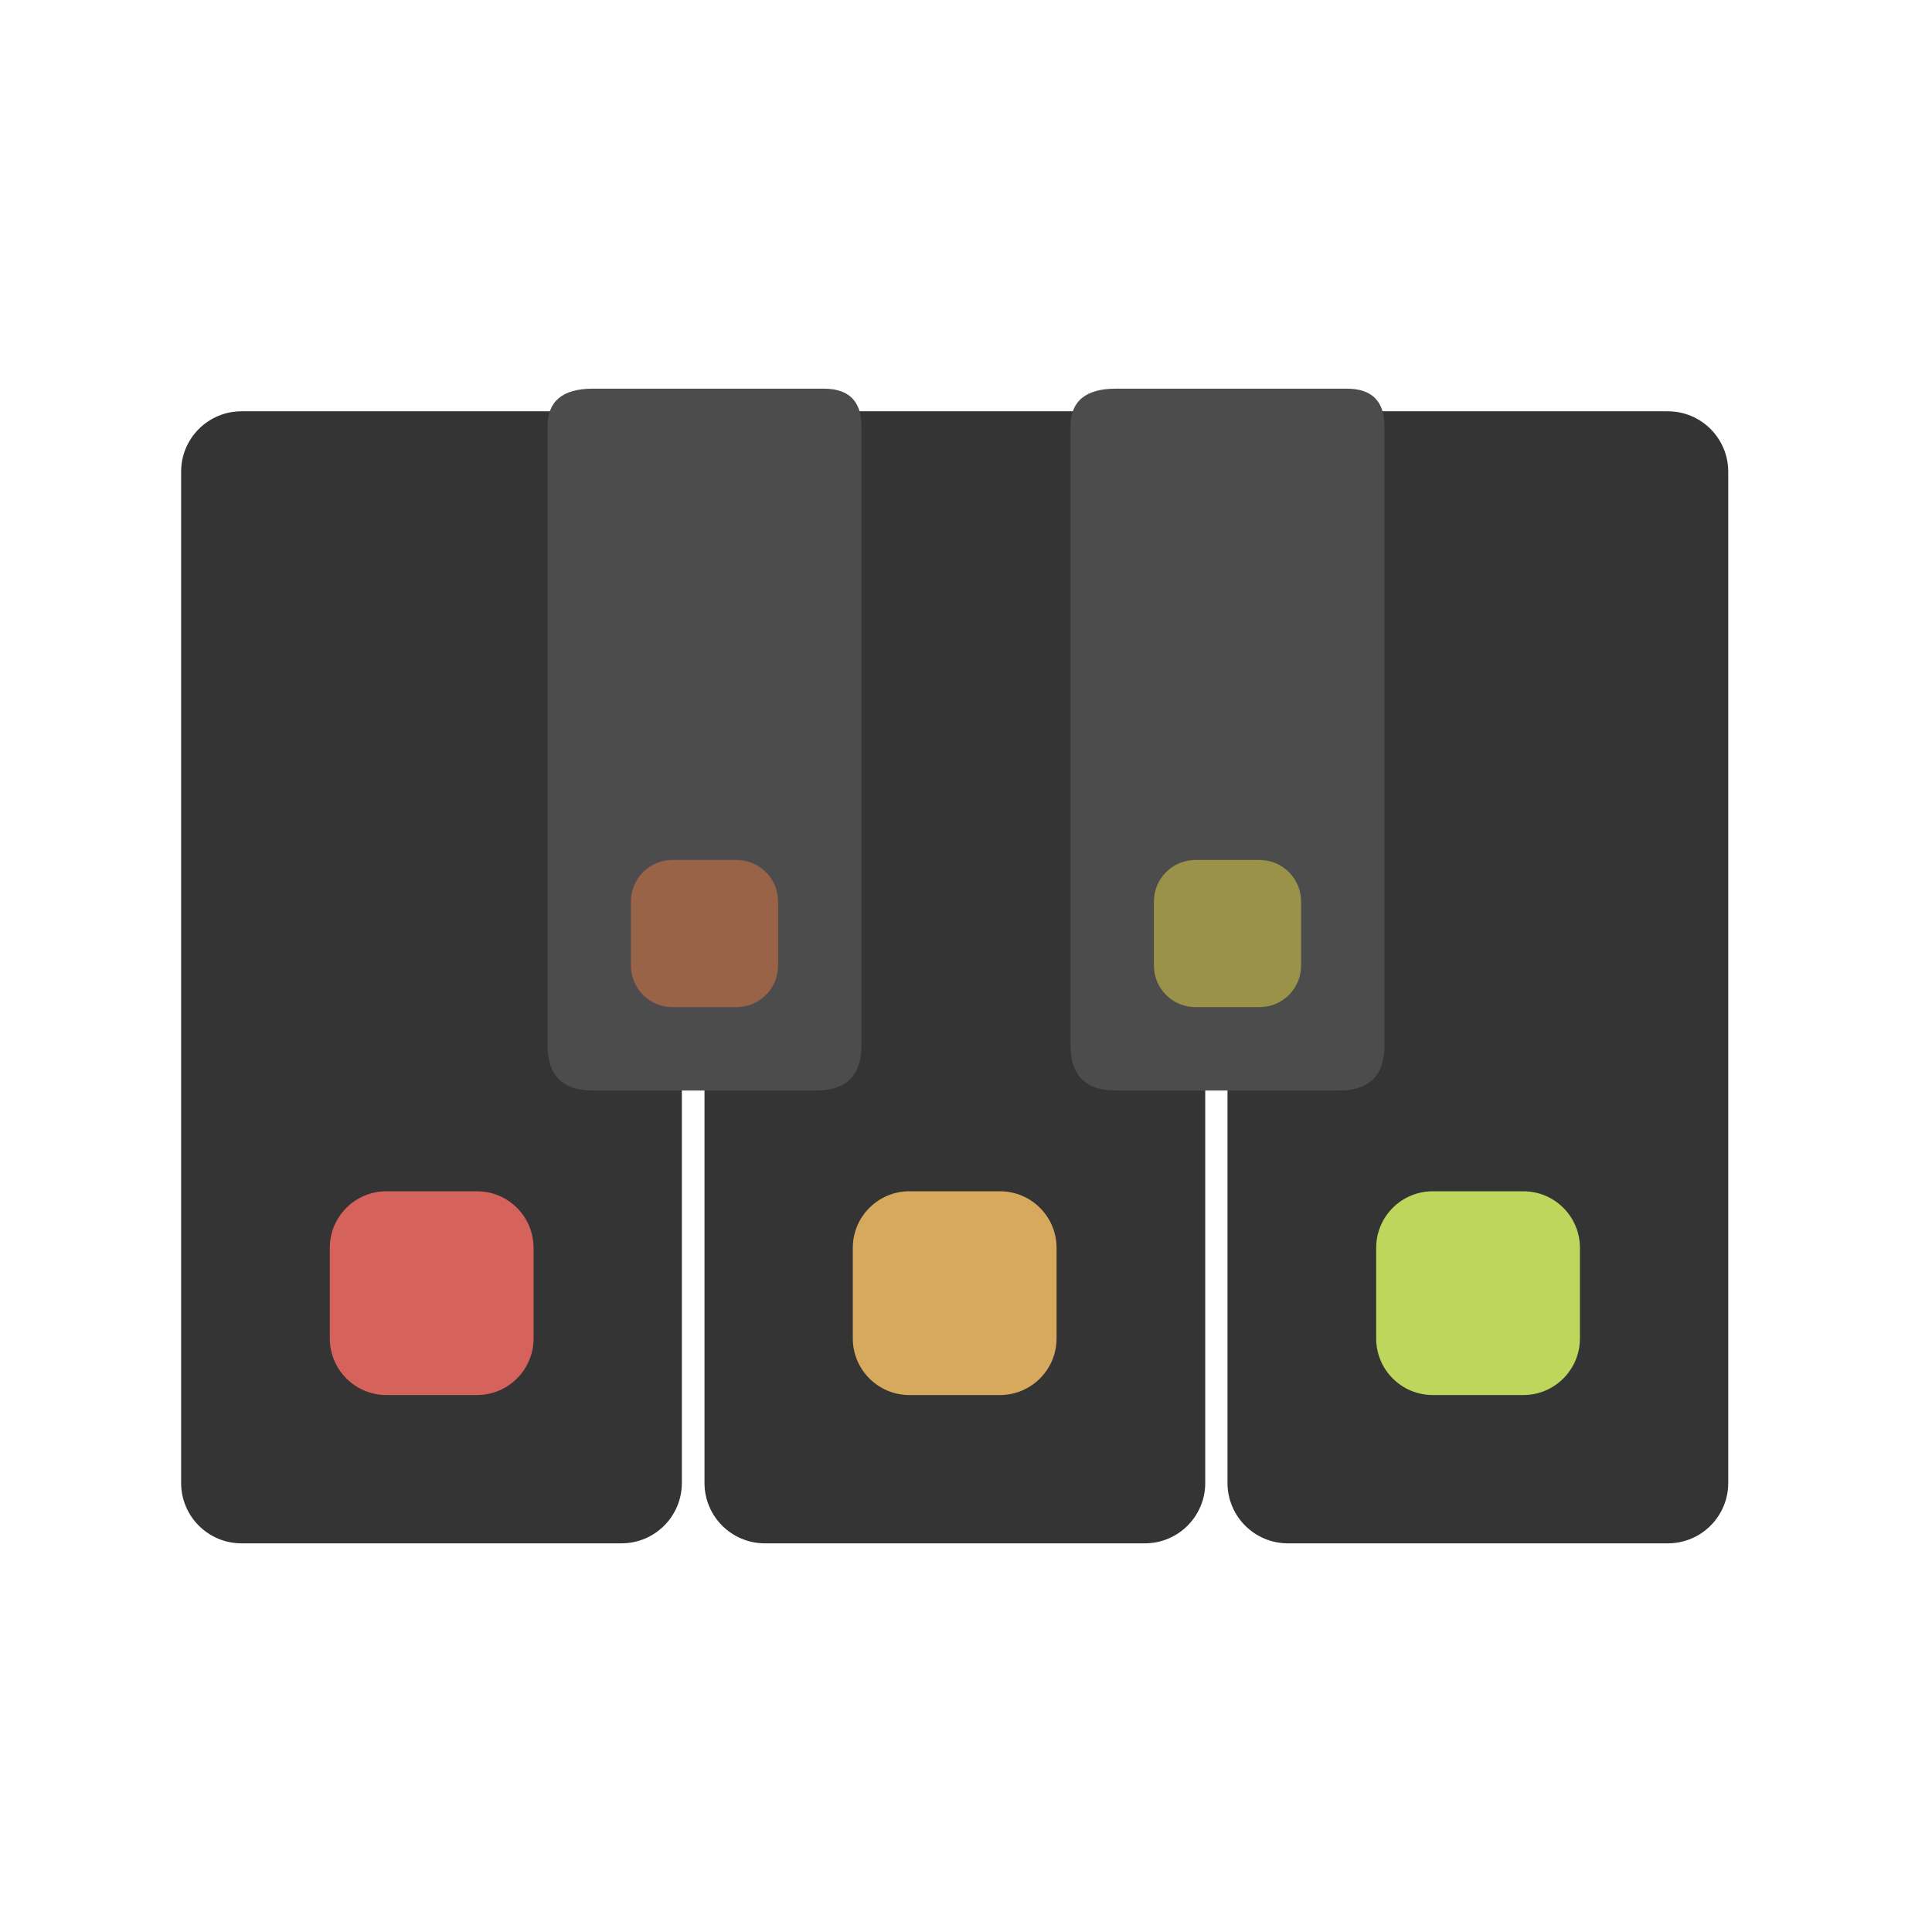
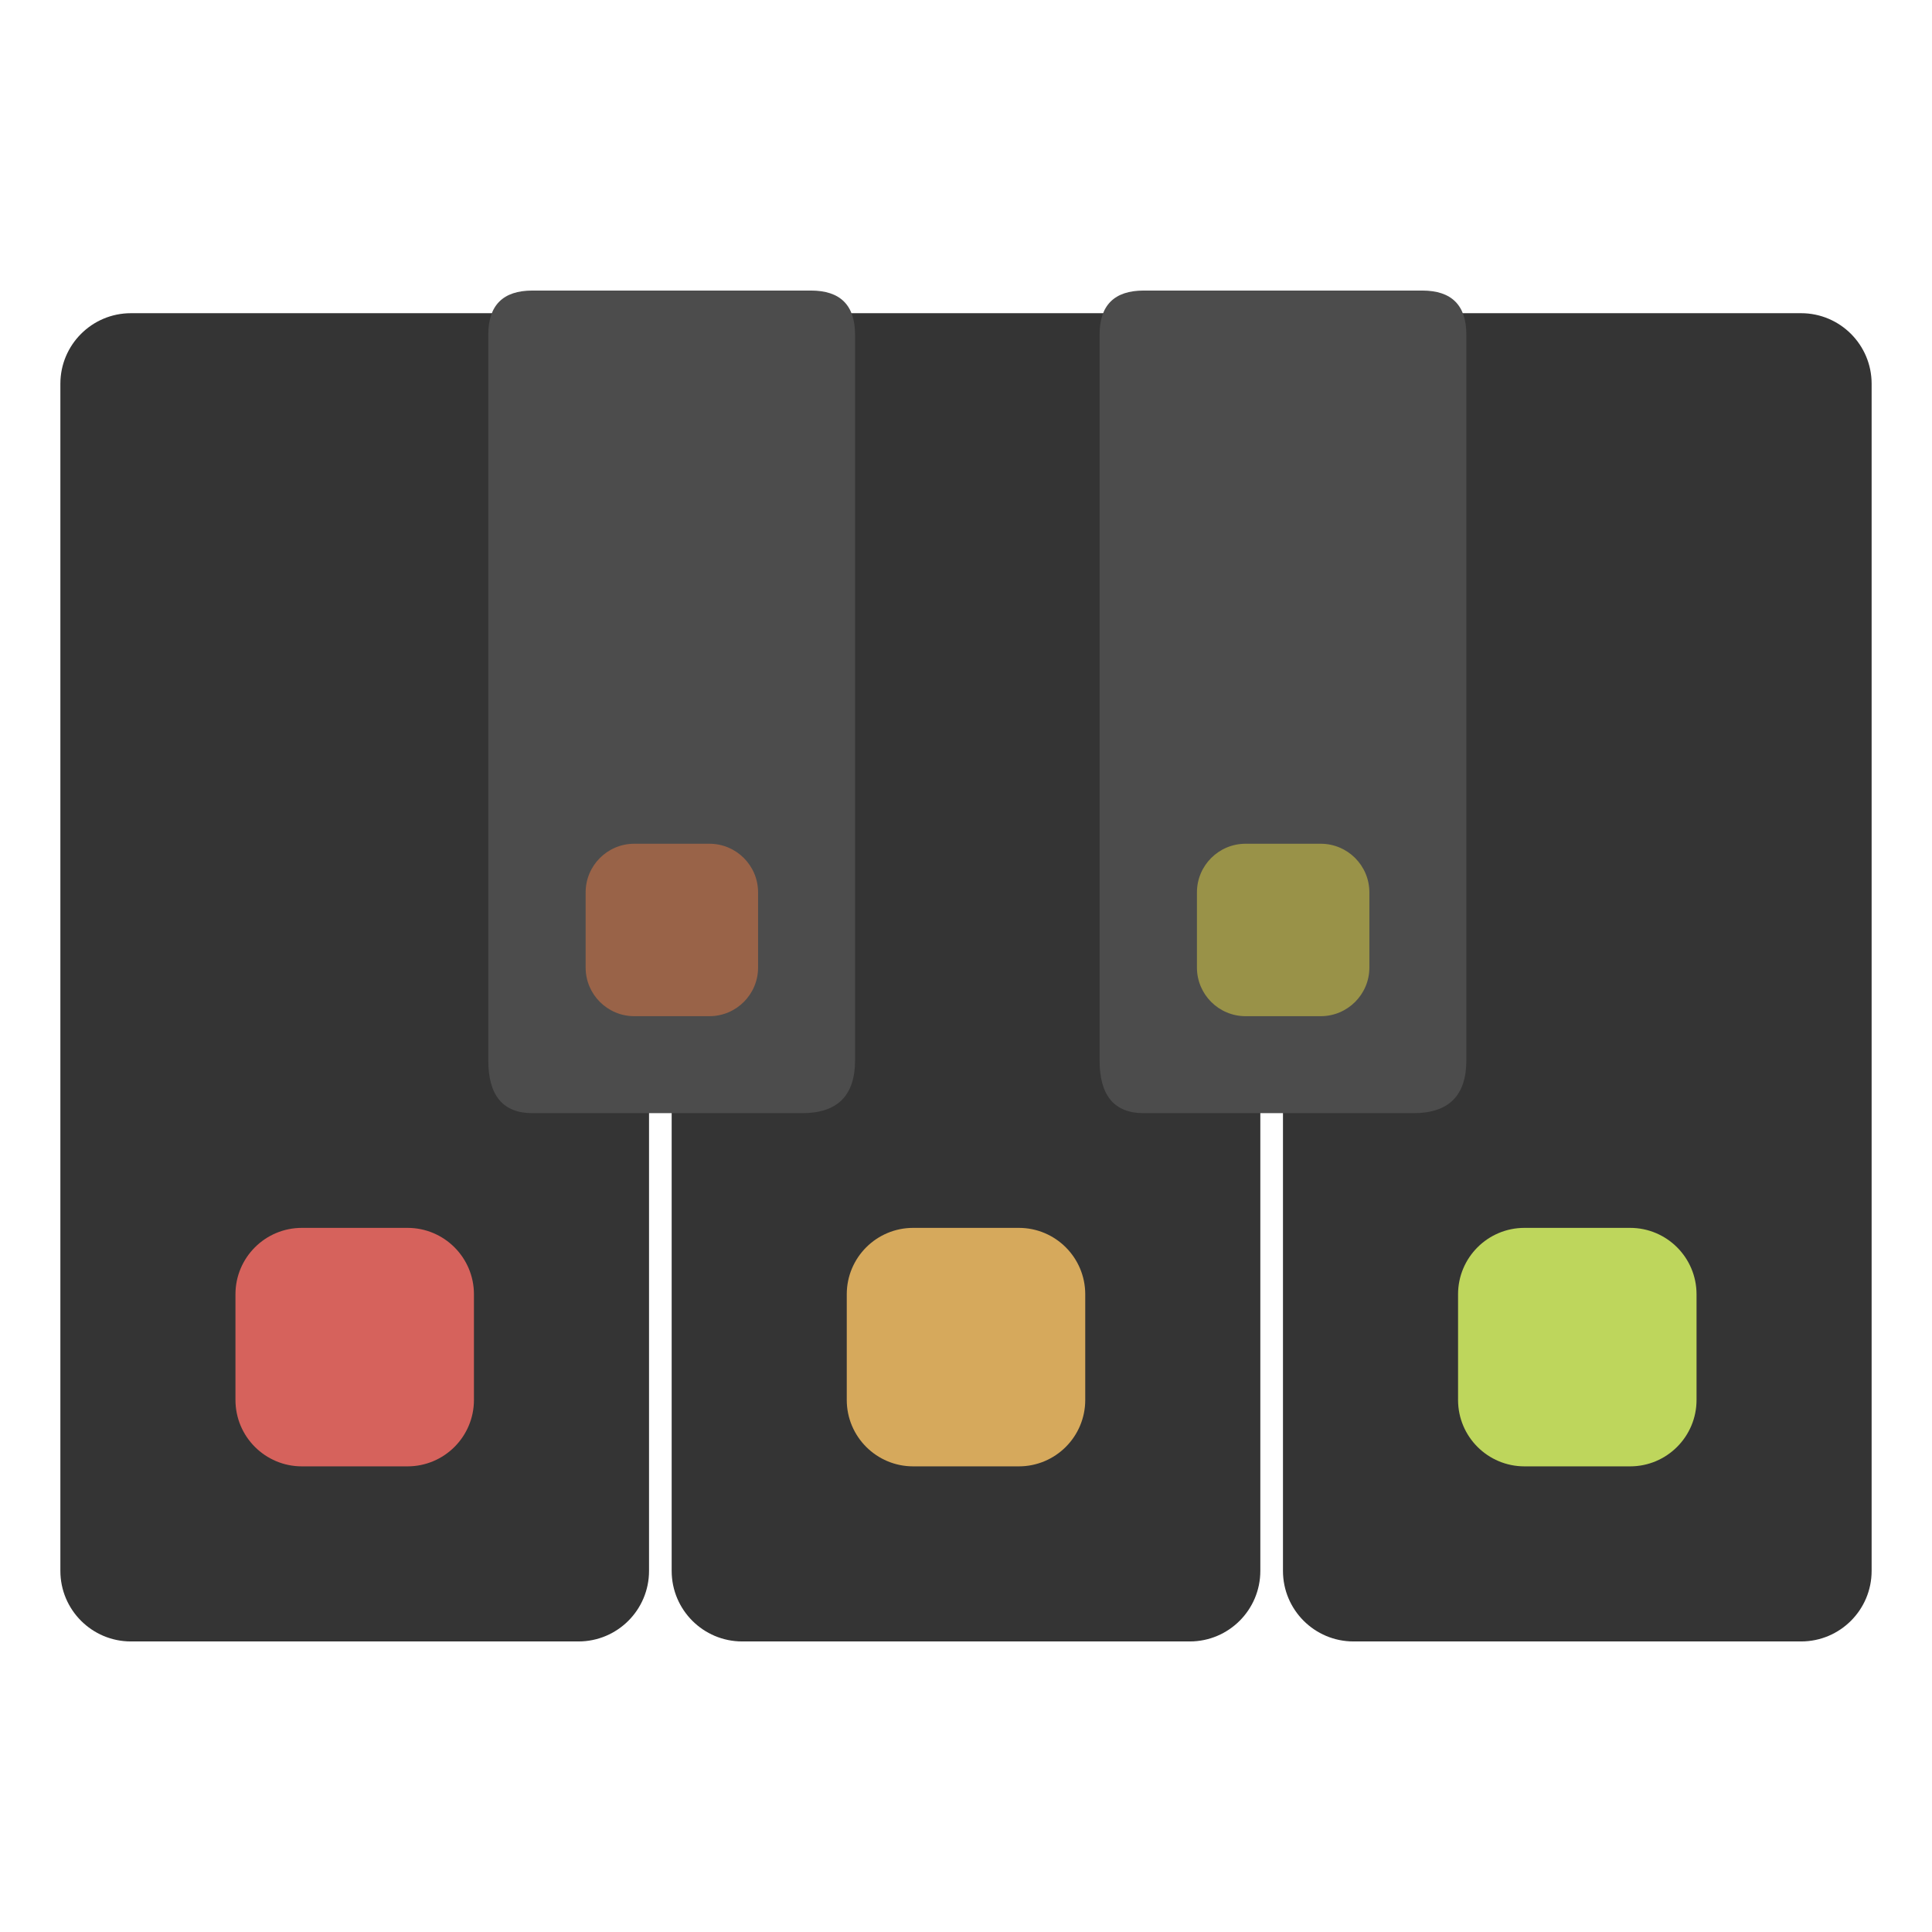
<svg xmlns="http://www.w3.org/2000/svg" width="512" height="512" viewBox="0 0 512 512">
-   <rect x="48" y="109" width="132.7" height="300" rx="16" fill="#343434" />
-   <rect x="186.7" y="109" width="132.7" height="300" rx="16" fill="#343434" />
-   <rect x="325.3" y="109" width="132.7" height="300" rx="16" fill="#343434" />
-   <path d="M157.1 103 H218.3 Q228.3 103 228.3 113 V277 Q228.3 289 216.3 289 H157.1 Q145.1 289 145.1 277 V113 Q145.1 103 157.1 103 Z" fill="#4c4c4c" />
-   <path d="M295.7 103 H356.9 Q366.9 103 366.9 113 V277 Q366.9 289 354.9 289 H295.7 Q283.7 289 283.7 277 V113 Q283.7 103 295.7 103 Z" fill="#4c4c4c" />
-   <rect x="87.4" y="315.7" width="54" height="54" rx="15" fill="#d6625c" />
-   <rect x="226" y="315.7" width="54" height="54" rx="15" fill="#d6a95c" />
-   <rect x="364.7" y="315.7" width="54" height="54" rx="15" fill="#bed65c" />
-   <rect x="167.2" y="227.9" width="39" height="39" rx="11" fill="#996348" />
-   <rect x="305.8" y="227.9" width="39" height="39" rx="11" fill="#999248" />
+   <rect x="16" y="83" width="156" height="352" rx="18.7" fill="#343434" />
+   <rect x="178" y="83" width="156" height="352" rx="18.7" fill="#343434" />
+   <rect x="340" y="83" width="156" height="352" rx="18.7" fill="#343434" />
+   <path d="M141.1 77 H214.9 Q226.6 77 226.6 88.7 V281 Q226.6 295 212.6 295 H141.1 Q129.4 295 129.4 281 V88.7 Q129.4 77 141.1 77 Z" fill="#4c4c4c" />
+   <path d="M303.1 77 H376.9 Q388.6 77 388.6 88.7 V281 Q388.6 295 374.6 295 H303.1 Q291.4 295 291.4 281 V88.7 Q291.4 77 303.1 77 Z" fill="#4c4c4c" />
+   <rect x="62.4" y="325.4" width="63.2" height="63.2" rx="17.6" fill="#d6625c" />
+   <rect x="224.4" y="325.4" width="63.2" height="63.2" rx="17.6" fill="#d6a95c" />
+   <rect x="386.4" y="325.4" width="63.2" height="63.2" rx="17.6" fill="#bed65c" />
+   <rect x="155.2" y="223.6" width="45.7" height="45.7" rx="12.9" fill="#996348" />
+   <rect x="317.2" y="223.6" width="45.7" height="45.7" rx="12.9" fill="#999248" />
</svg>
